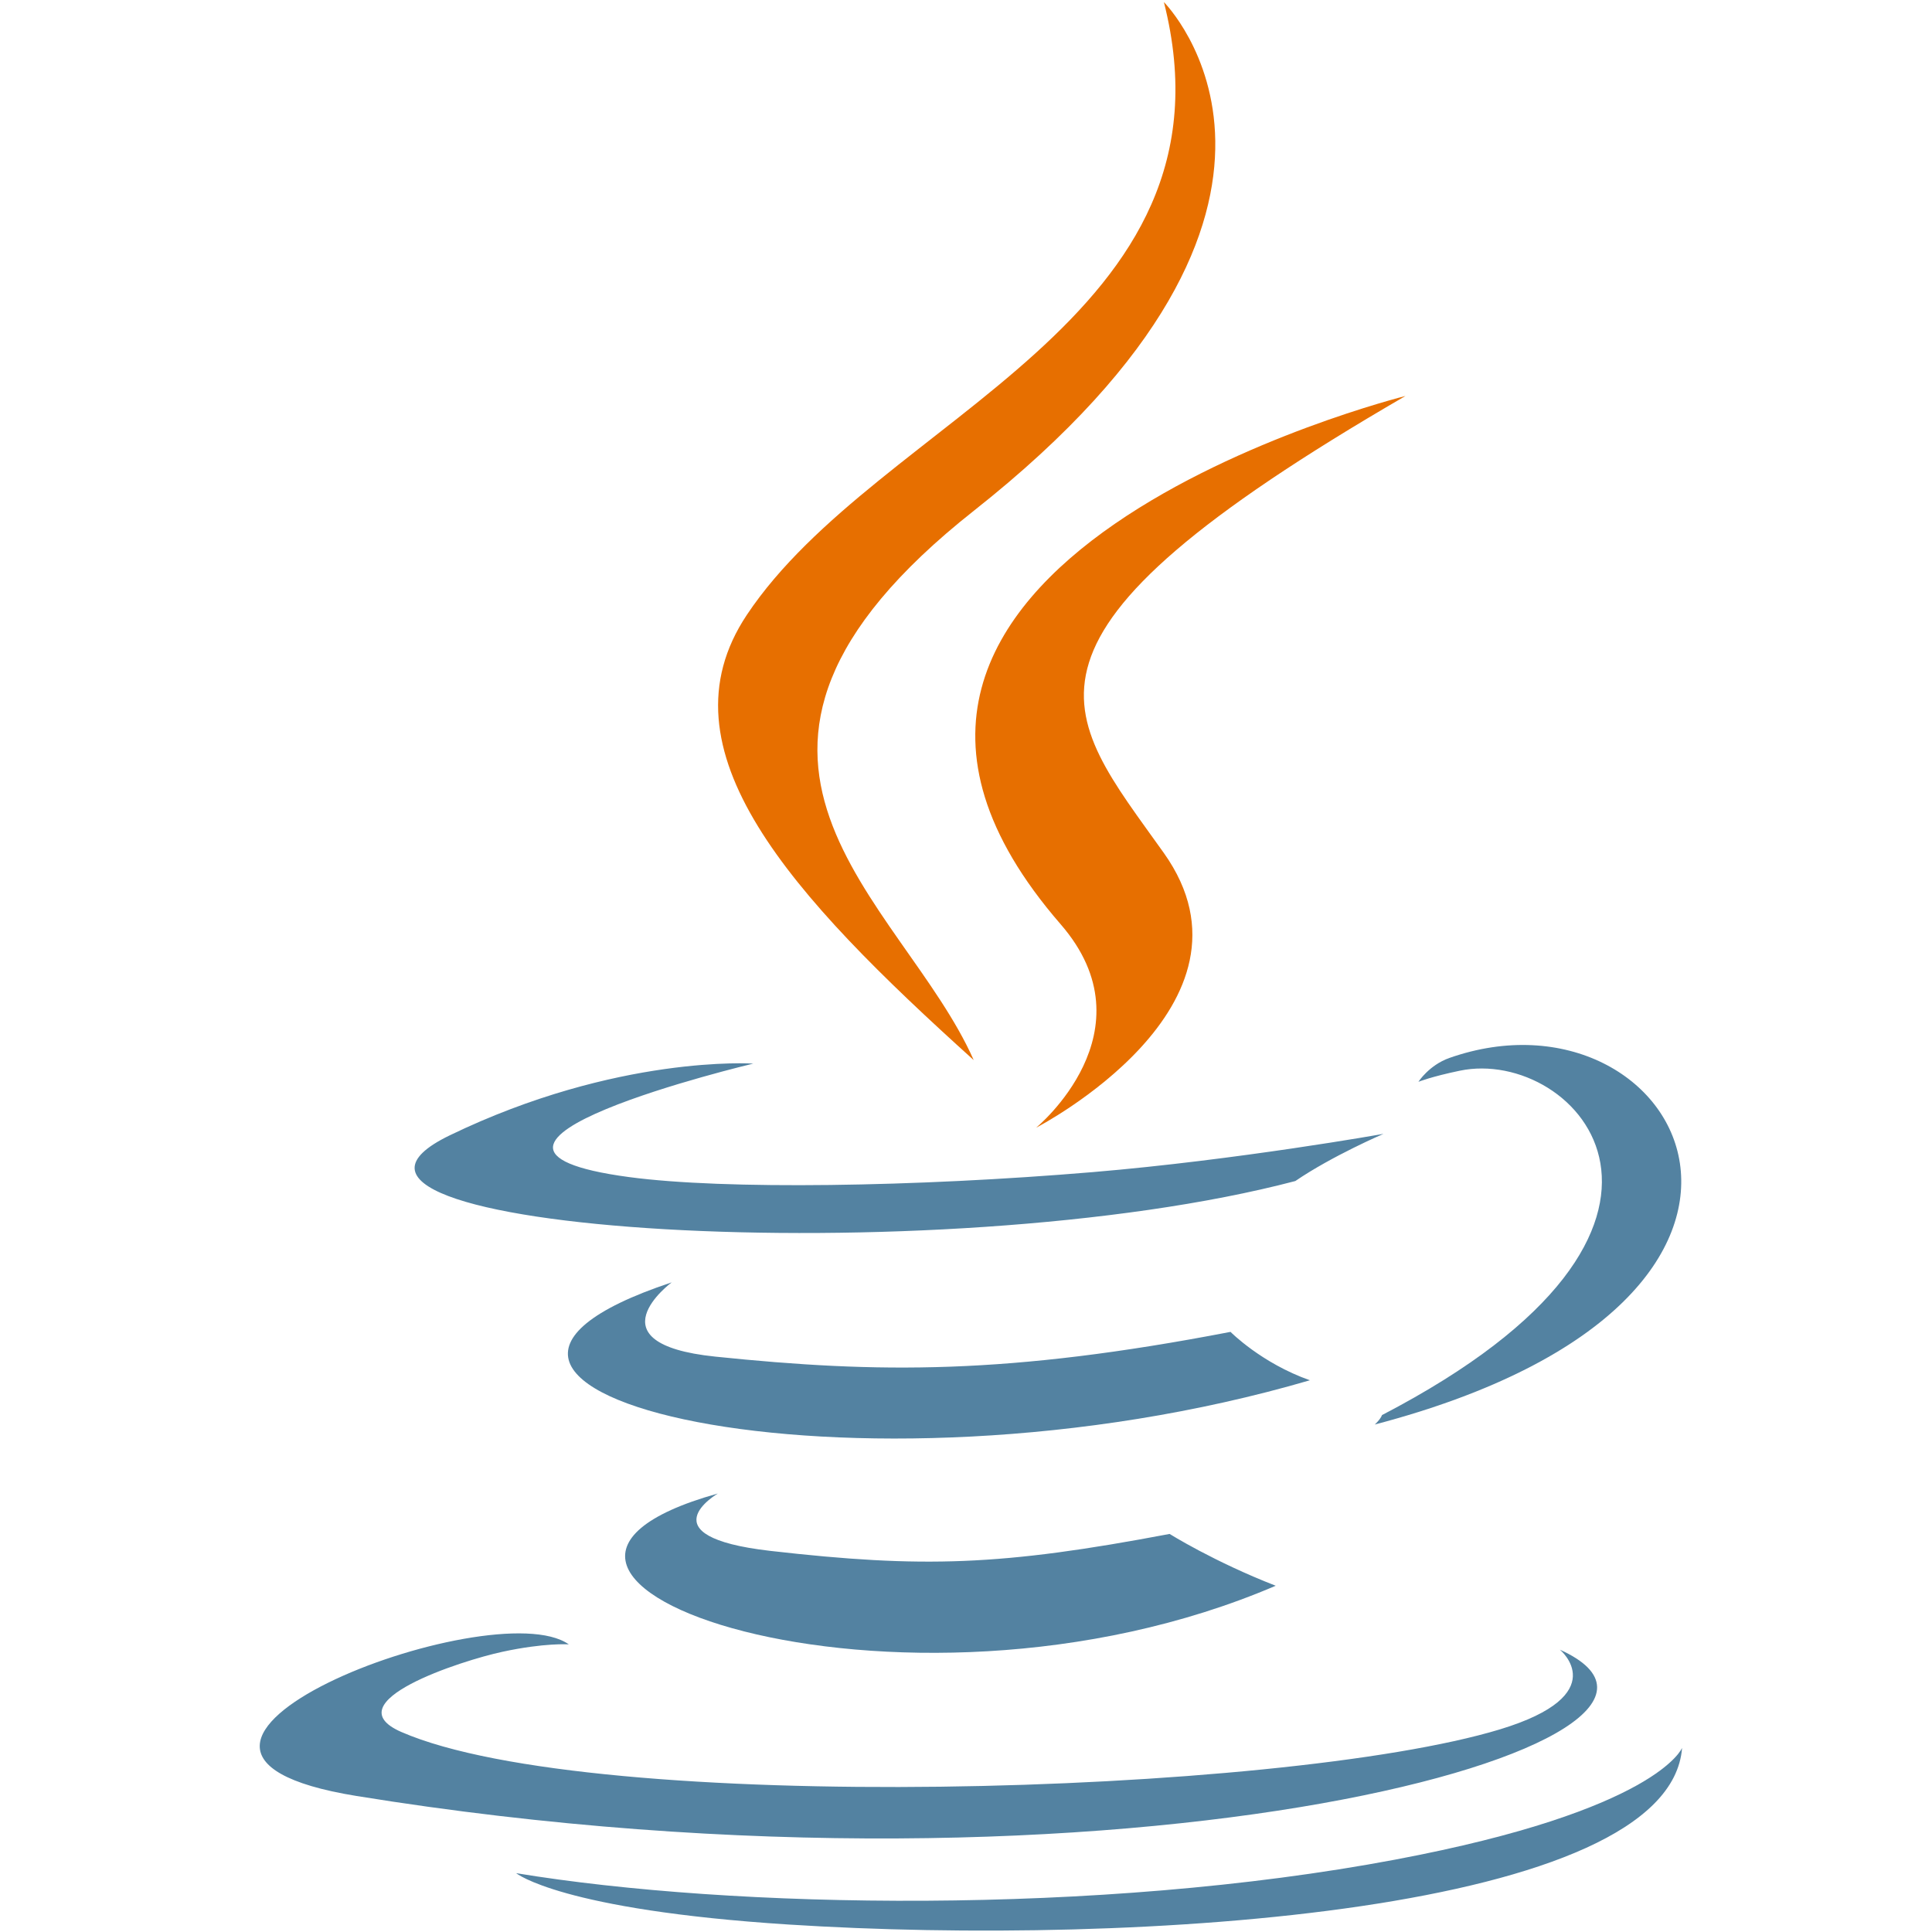
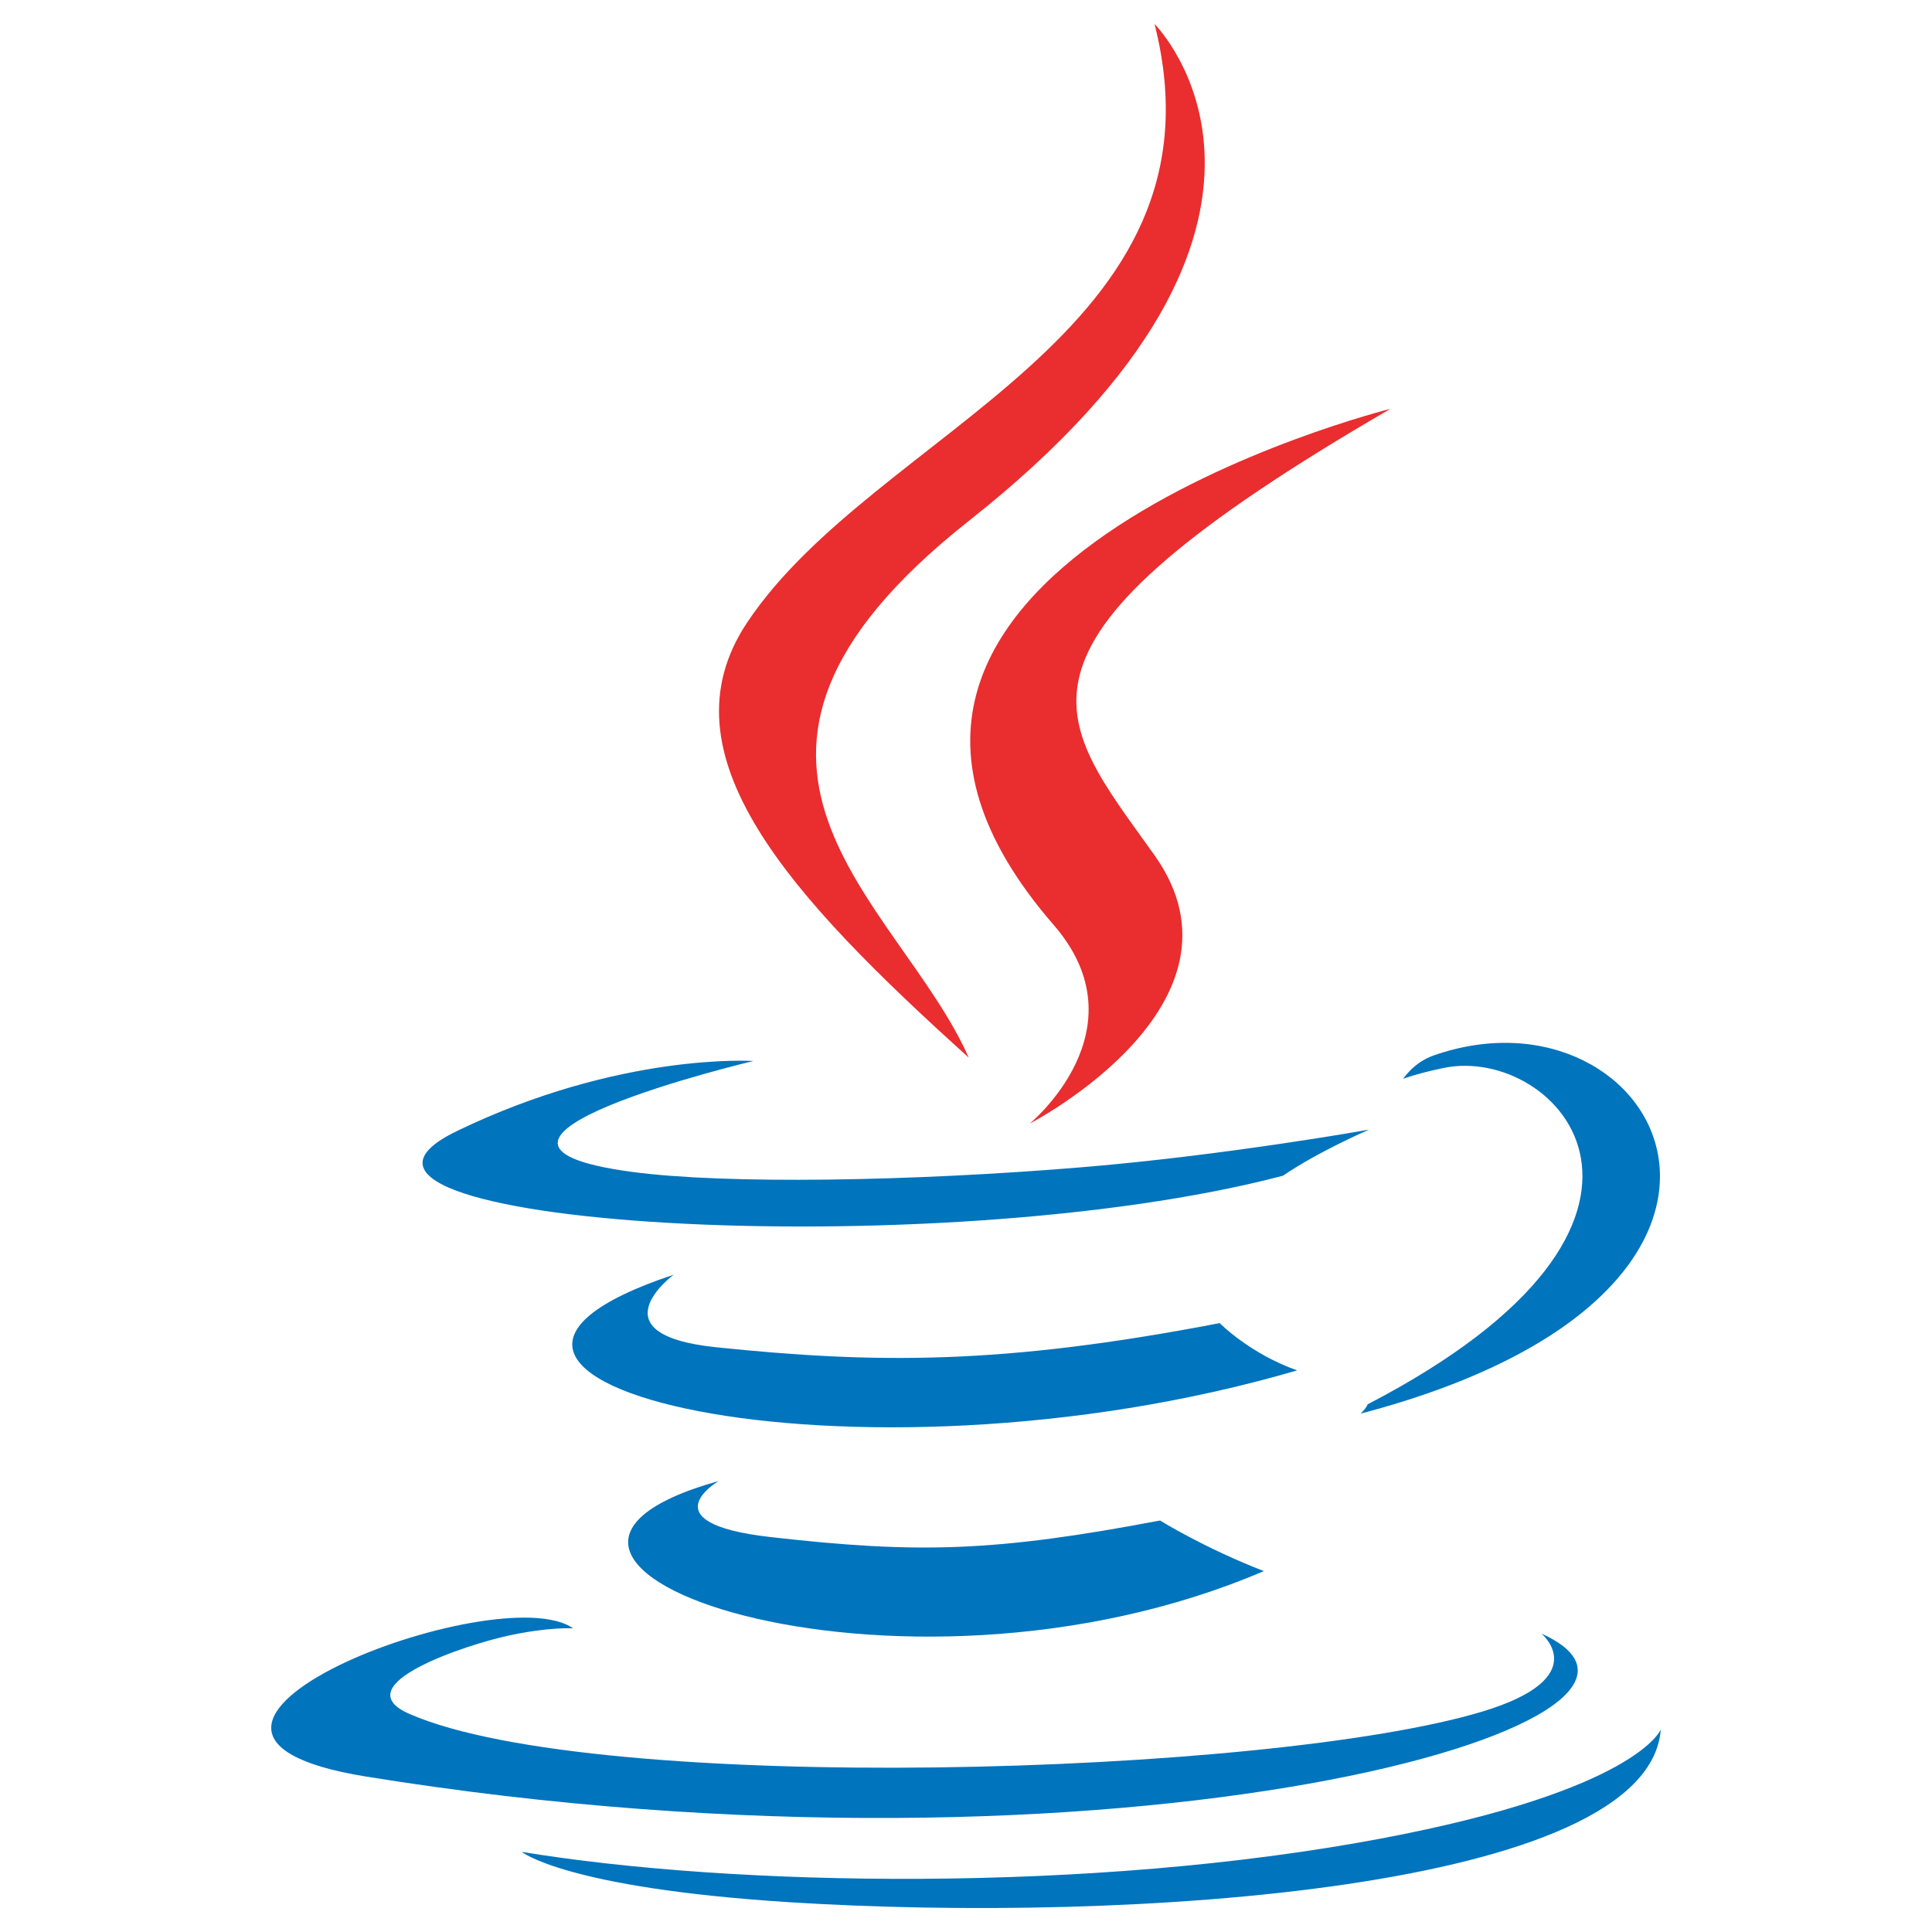
- <svg xmlns="http://www.w3.org/2000/svg" width="2500" height="2500" viewBox="-46 0 346 346" preserveAspectRatio="xMinYMin meet">
-   <path d="M82.554 267.473s-13.198 7.675 9.393 10.272c27.369 3.122 41.356 2.675 71.517-3.034 0 0 7.93 4.972 19.003 9.279-67.611 28.977-153.019-1.679-99.913-16.517m-8.262-37.814s-14.803 10.958 7.805 13.296c29.236 3.016 52.324 3.263 92.276-4.43 0 0 5.526 5.602 14.215 8.666-81.747 23.904-172.798 1.885-114.296-17.532" fill="#5382A1" />
-   <path d="M143.942 165.515c16.66 19.18-4.377 36.44-4.377 36.44s42.301-21.837 22.874-49.183c-18.144-25.5-32.059-38.172 43.268-81.858 0 0-118.238 29.53-61.765 94.6" fill="#E76F00" />
-   <path d="M233.364 295.442s9.767 8.047-10.757 14.273c-39.026 11.823-162.432 15.393-196.714.471-12.323-5.36 10.787-12.8 18.056-14.362 7.581-1.644 11.914-1.337 11.914-1.337-13.705-9.655-88.583 18.957-38.034 27.15 137.853 22.356 251.292-10.066 215.535-26.195M88.9 190.48s-62.771 14.91-22.228 20.323c17.118 2.292 51.243 1.774 83.03-.89 25.978-2.19 52.063-6.85 52.063-6.85s-9.16 3.923-15.787 8.448c-63.744 16.765-186.886 8.966-151.435-8.183 29.981-14.492 54.358-12.848 54.358-12.848m112.605 62.942c64.8-33.672 34.839-66.03 13.927-61.67-5.126 1.066-7.411 1.99-7.411 1.99s1.903-2.98 5.537-4.27c41.37-14.545 73.187 42.897-13.355 65.647 0 .001 1.003-.895 1.302-1.697" fill="#5382A1" />
-   <path d="M162.439.371s35.887 35.9-34.037 91.101c-56.071 44.282-12.786 69.53-.023 98.377-32.73-29.53-56.75-55.526-40.635-79.72C111.395 74.612 176.918 57.393 162.439.37" fill="#E76F00" />
-   <path d="M95.268 344.665c62.199 3.982 157.712-2.209 159.974-31.64 0 0-4.348 11.158-51.404 20.018-53.088 9.99-118.564 8.824-157.399 2.421.001 0 7.95 6.58 48.83 9.201" fill="#5382A1" />
+ <svg viewBox="0 0 128 128">
+   <path fill="#0074BD" d="M47.617 98.12s-4.767 2.774 3.397 3.71c9.892 1.13 14.947.968 25.845-1.092 0 0 2.871 1.795 6.873 3.351-24.439 10.47-55.308-.607-36.115-5.969zm-2.988-13.665s-5.348 3.959 2.823 4.805c10.567 1.091 18.91 1.18 33.354-1.6 0 0 1.993 2.025 5.132 3.131-29.542 8.64-62.446.68-41.309-6.336z" />
+   <path fill="#EA2D2E" d="M69.802 61.271c6.025 6.935-1.58 13.17-1.58 13.17s15.289-7.891 8.269-17.777c-6.559-9.215-11.587-13.792 15.635-29.58 0 .001-42.731 10.67-22.324 34.187z" />
+   <path fill="#0074BD" d="M102.123 108.229s3.529 2.91-3.888 5.159c-14.102 4.272-58.706 5.56-71.094.171-4.451-1.938 3.899-4.625 6.526-5.192 2.739-.593 4.303-.485 4.303-.485-4.953-3.487-32.013 6.85-13.743 9.815 49.821 8.076 90.817-3.637 77.896-9.468zM49.912 70.294s-22.686 5.389-8.033 7.348c6.188.828 18.518.638 30.011-.326 9.39-.789 18.813-2.474 18.813-2.474s-3.308 1.419-5.704 3.053c-23.042 6.061-67.544 3.238-54.731-2.958 10.832-5.239 19.644-4.643 19.644-4.643zm40.697 22.747c23.421-12.167 12.591-23.86 5.032-22.285-1.848.385-2.677.72-2.677.72s.688-1.079 2-1.543c14.953-5.255 26.451 15.503-4.823 23.725 0-.002.359-.327.468-.617z" />
+   <path fill="#EA2D2E" d="M76.491 1.587S89.459 14.563 64.188 34.51c-20.266 16.006-4.621 25.13-.007 35.559-11.831-10.673-20.509-20.07-14.688-28.815C58.041 28.42 81.722 22.195 76.491 1.587z" />
+   <path fill="#0074BD" d="M52.214 126.021c22.476 1.437 57-.8 57.817-11.436 0 0-1.571 4.032-18.577 7.231-19.186 3.612-42.854 3.191-56.887.874 0 .001 2.875 2.381 17.647 3.331z" />
</svg>
